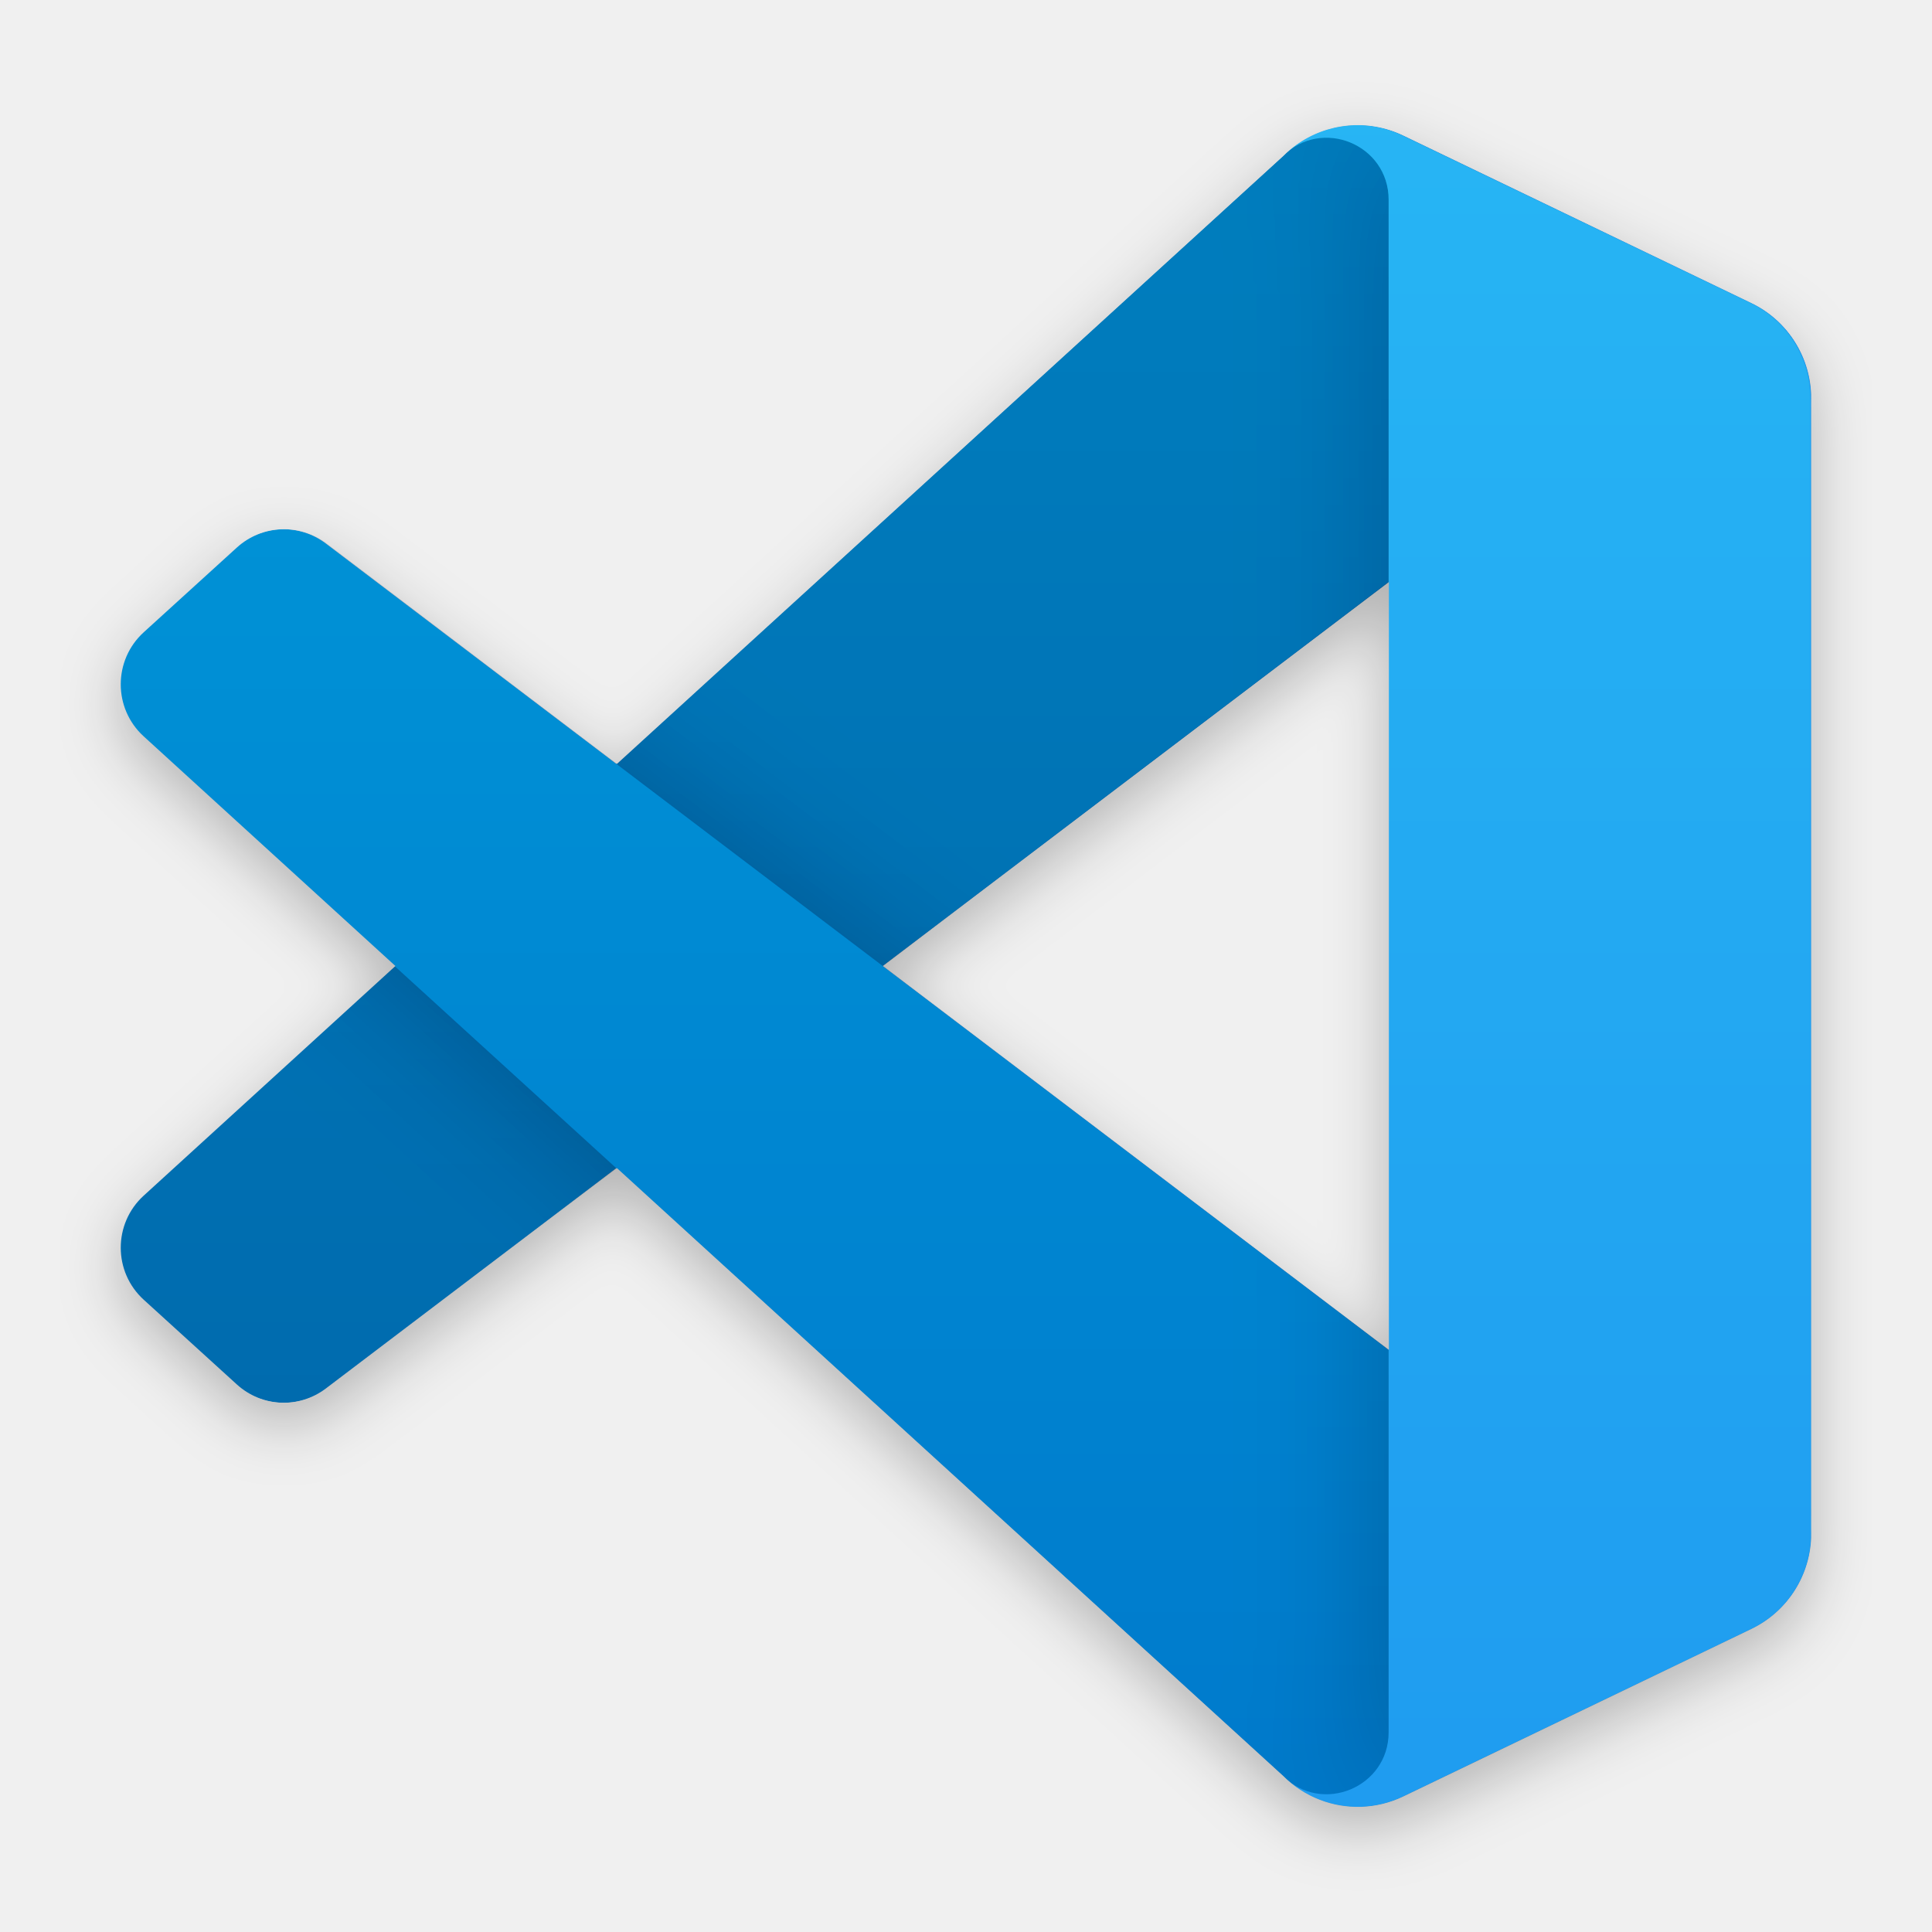
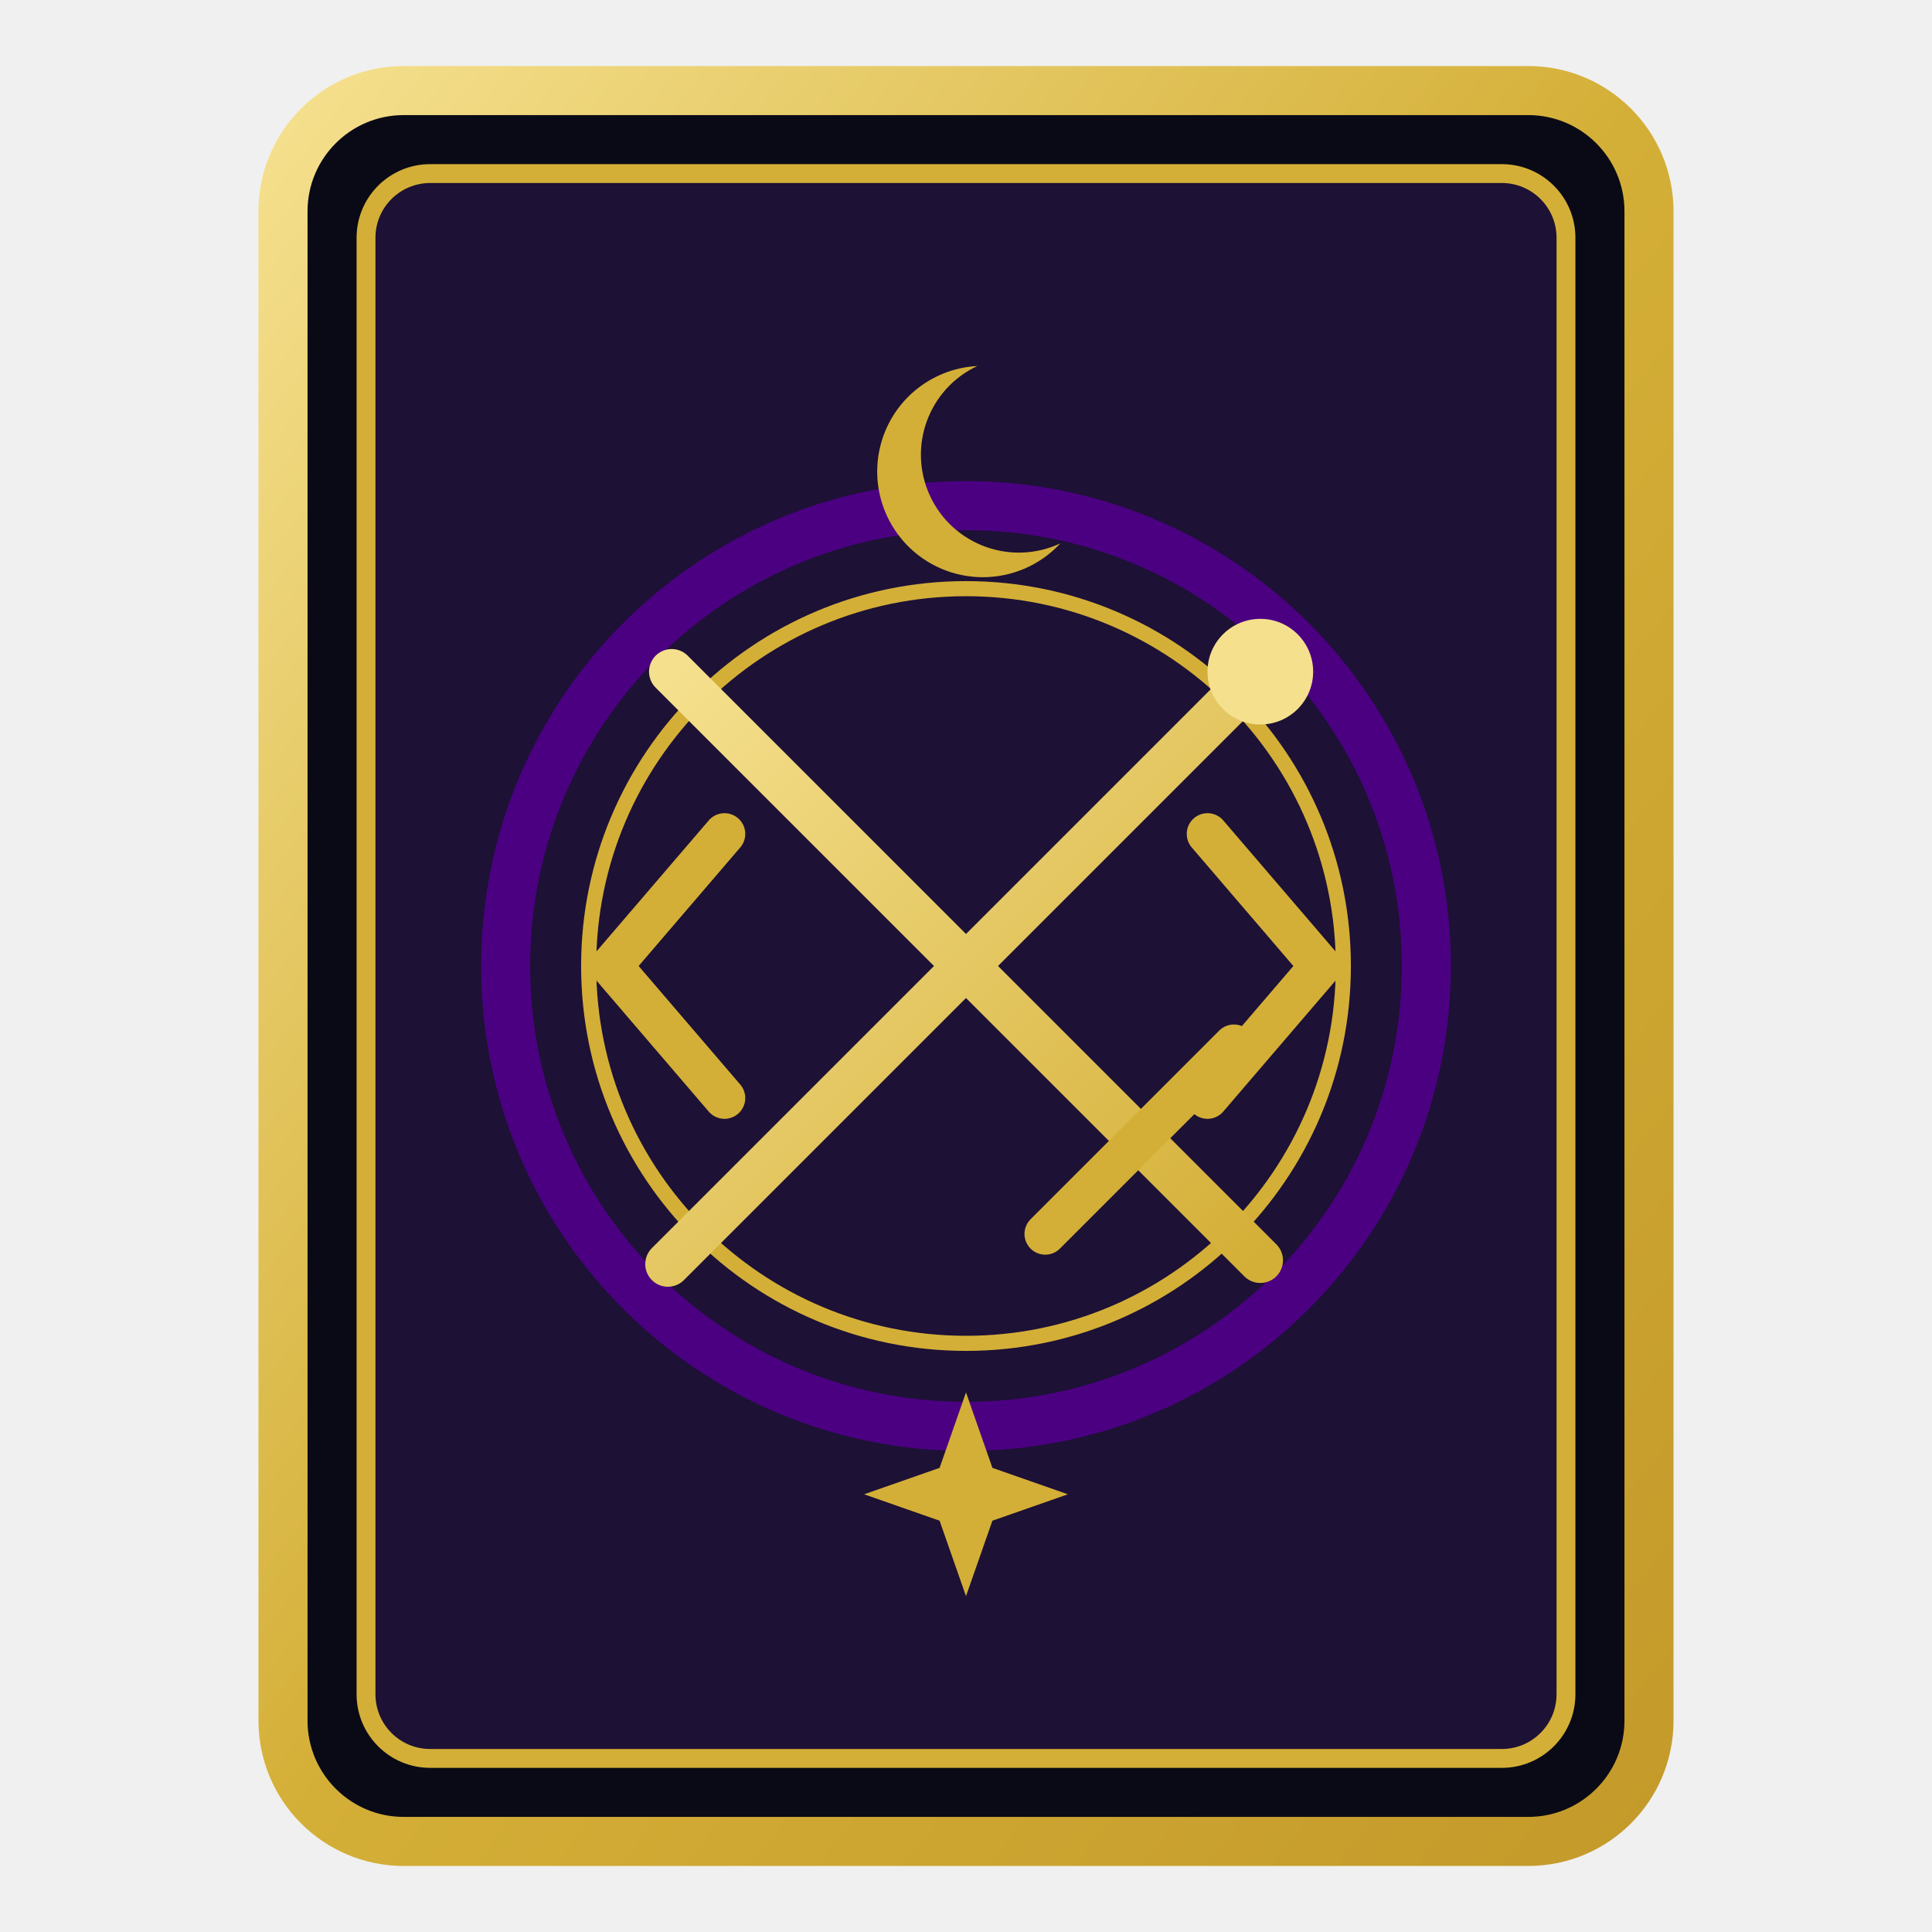
- <svg xmlns="http://www.w3.org/2000/svg" width="96" height="96" viewBox="0 0 96 96" fill="none">
-   <g filter="url(#filter0_d_1844_64)">
-     <mask id="mask0_1844_64" style="mask-type:alpha" maskUnits="userSpaceOnUse" x="6" y="6" width="84" height="84">
-       <path fill-rule="evenodd" clip-rule="evenodd" d="M65.566 89.426C66.889 89.942 68.398 89.909 69.733 89.266L87.027 80.945C88.844 80.07 90 78.231 90 76.213V19.787C90 17.77 88.844 15.93 87.027 15.056L69.733 6.734C67.98 5.891 65.93 6.097 64.391 7.215C64.172 7.375 63.962 7.554 63.766 7.75L30.658 37.955L16.237 27.008C14.895 25.989 13.017 26.073 11.77 27.207L7.145 31.414C5.62 32.801 5.618 35.201 7.141 36.59L19.648 48L7.141 59.41C5.618 60.8 5.62 63.199 7.145 64.586L11.77 68.793C13.017 69.928 14.895 70.011 16.237 68.992L30.658 58.045L63.766 88.25C64.29 88.774 64.905 89.169 65.566 89.426ZM69.013 28.931L43.892 48L69.013 67.069V28.931Z" fill="white" />
-     </mask>
-     <g mask="url(#mask0_1844_64)">
-       <path d="M87.028 15.069L69.72 6.735C67.716 5.771 65.322 6.178 63.75 7.75L7.091 59.41C5.567 60.799 5.569 63.199 7.095 64.586L11.723 68.793C12.97 69.927 14.849 70.011 16.192 68.992L84.423 17.231C86.712 15.494 90 17.127 90 20V19.799C90 17.782 88.845 15.944 87.028 15.069Z" fill="#0065A9" />
-       <g filter="url(#filter1_d_1844_64)">
-         <path d="M87.028 80.931L69.72 89.265C67.716 90.229 65.322 89.822 63.75 88.25L7.091 36.59C5.567 35.201 5.569 32.801 7.095 31.414L11.723 27.207C12.97 26.073 14.849 25.989 16.192 27.008L84.423 78.769C86.712 80.506 90 78.873 90 76V76.201C90 78.218 88.845 80.056 87.028 80.931Z" fill="#007ACC" />
-       </g>
-       <g filter="url(#filter2_d_1844_64)">
-         <path d="M69.721 89.266C67.717 90.23 65.322 89.822 63.75 88.25C65.687 90.187 69 88.815 69 86.075V9.925C69 7.185 65.687 5.813 63.75 7.75C65.322 6.178 67.717 5.77 69.721 6.734L87.025 15.056C88.844 15.93 90 17.769 90 19.787V76.213C90 78.231 88.844 80.07 87.025 80.945L69.721 89.266Z" fill="#1F9CF0" />
-       </g>
-       <g opacity="0.25" style="mix-blend-mode:overlay">
-         <path fill-rule="evenodd" clip-rule="evenodd" d="M65.515 89.426C66.838 89.942 68.347 89.909 69.682 89.266L86.976 80.945C88.793 80.07 89.949 78.231 89.949 76.213V19.787C89.949 17.769 88.793 15.93 86.976 15.056L69.682 6.734C67.929 5.891 65.878 6.097 64.34 7.215C64.121 7.375 63.911 7.553 63.715 7.75L30.607 37.955L16.186 27.008C14.844 25.989 12.966 26.073 11.719 27.207L7.094 31.414C5.569 32.801 5.567 35.201 7.09 36.59L19.596 48L7.09 59.41C5.567 60.799 5.569 63.199 7.094 64.586L11.719 68.793C12.966 69.927 14.844 70.011 16.186 68.992L30.607 58.045L63.715 88.25C64.239 88.774 64.854 89.169 65.515 89.426ZM68.962 28.931L43.841 48L68.962 67.069V28.931Z" fill="url(#paint0_linear_1844_64)" />
-       </g>
-     </g>
-   </g>
+ <svg xmlns="http://www.w3.org/2000/svg" viewBox="0 0 1024 1024">
  <defs>
-     <filter id="filter0_d_1844_64" x="3" y="4" width="90" height="90" filterUnits="userSpaceOnUse" color-interpolation-filters="sRGB">
-       <feFlood flood-opacity="0" result="BackgroundImageFix" />
-       <feColorMatrix in="SourceAlpha" type="matrix" values="0 0 0 0 0 0 0 0 0 0 0 0 0 0 0 0 0 0 127 0" result="hardAlpha" />
-       <feOffset dy="1" />
-       <feGaussianBlur stdDeviation="1.5" />
-       <feColorMatrix type="matrix" values="0 0 0 0 0 0 0 0 0 0 0 0 0 0 0 0 0 0 0.25 0" />
-       <feBlend mode="normal" in2="BackgroundImageFix" result="effect1_dropShadow_1844_64" />
-       <feBlend mode="normal" in="SourceGraphic" in2="effect1_dropShadow_1844_64" result="shape" />
-     </filter>
-     <filter id="filter1_d_1844_64" x="-1.051" y="19.296" width="98.051" height="77.486" filterUnits="userSpaceOnUse" color-interpolation-filters="sRGB">
-       <feFlood flood-opacity="0" result="BackgroundImageFix" />
-       <feColorMatrix in="SourceAlpha" type="matrix" values="0 0 0 0 0 0 0 0 0 0 0 0 0 0 0 0 0 0 127 0" result="hardAlpha" />
-       <feOffset />
-       <feGaussianBlur stdDeviation="3.5" />
-       <feColorMatrix type="matrix" values="0 0 0 0 0 0 0 0 0 0 0 0 0 0 0 0 0 0 0.25 0" />
-       <feBlend mode="overlay" in2="BackgroundImageFix" result="effect1_dropShadow_1844_64" />
-       <feBlend mode="normal" in="SourceGraphic" in2="effect1_dropShadow_1844_64" result="shape" />
-     </filter>
-     <filter id="filter2_d_1844_64" x="56.75" y="-0.783" width="40.25" height="97.567" filterUnits="userSpaceOnUse" color-interpolation-filters="sRGB">
-       <feFlood flood-opacity="0" result="BackgroundImageFix" />
-       <feColorMatrix in="SourceAlpha" type="matrix" values="0 0 0 0 0 0 0 0 0 0 0 0 0 0 0 0 0 0 127 0" result="hardAlpha" />
-       <feOffset />
-       <feGaussianBlur stdDeviation="3.5" />
-       <feColorMatrix type="matrix" values="0 0 0 0 0 0 0 0 0 0 0 0 0 0 0 0 0 0 0.25 0" />
-       <feBlend mode="overlay" in2="BackgroundImageFix" result="effect1_dropShadow_1844_64" />
-       <feBlend mode="normal" in="SourceGraphic" in2="effect1_dropShadow_1844_64" result="shape" />
-     </filter>
-     <linearGradient id="paint0_linear_1844_64" x1="47.949" y1="6.217" x2="47.949" y2="89.784" gradientUnits="userSpaceOnUse">
-       <stop stop-color="white" />
-       <stop offset="1" stop-color="white" stop-opacity="0" />
+     <linearGradient id="tarotGold" x1="0%" y1="0%" x2="100%" y2="100%">
+       <stop offset="0%" stop-color="#F5E08E" />
+       <stop offset="50%" stop-color="#D4AF37" />
+       <stop offset="100%" stop-color="#C49A2A" />
+     </linearGradient>
+     <linearGradient id="tarotBlade" x1="0%" y1="0%" x2="100%" y2="100%">
+       <stop offset="0%" stop-color="#F5E08E" />
+       <stop offset="100%" stop-color="#D4AF37" />
    </linearGradient>
  </defs>
+   <rect x="150" y="48" width="724" height="928" rx="64" fill="#0A0A16" stroke="url(#tarotGold)" stroke-width="26" />
+   <rect x="194" y="92" width="636" height="840" rx="34" fill="#1D1135" stroke="#D4AF37" stroke-width="10" />
+   <circle cx="512" cy="512" r="244" fill="none" stroke="#4B0082" stroke-width="26" />
+   <circle cx="512" cy="512" r="200" fill="none" stroke="#D4AF37" stroke-width="8" />
+   <path d="M518 194 A56 56 0 1 0 562 288 A44 44 0 1 1 518 194 Z" fill="#D4AF37" />
+   <path d="M512 738 L526 778 L566 792 L526 806 L512 846 L498 806 L458 792 L498 778 Z" fill="#D4AF37" />
+   <polyline points="384,442 324,512 384,582" fill="none" stroke="#D4AF37" stroke-width="22" stroke-linecap="round" stroke-linejoin="round" />
+   <polyline points="640,442 700,512 640,582" fill="none" stroke="#D4AF37" stroke-width="22" stroke-linecap="round" stroke-linejoin="round" />
+   <line x1="354" y1="670" x2="660" y2="364" stroke="url(#tarotBlade)" stroke-width="24" stroke-linecap="round" />
+   <circle cx="668" cy="356" r="28" fill="#F5E08E" />
+   <line x1="356" y1="356" x2="668" y2="668" stroke="url(#tarotBlade)" stroke-width="24" stroke-linecap="round" />
+   <line x1="554" y1="654" x2="654" y2="554" stroke="#D4AF37" stroke-width="22" stroke-linecap="round" />
</svg>
